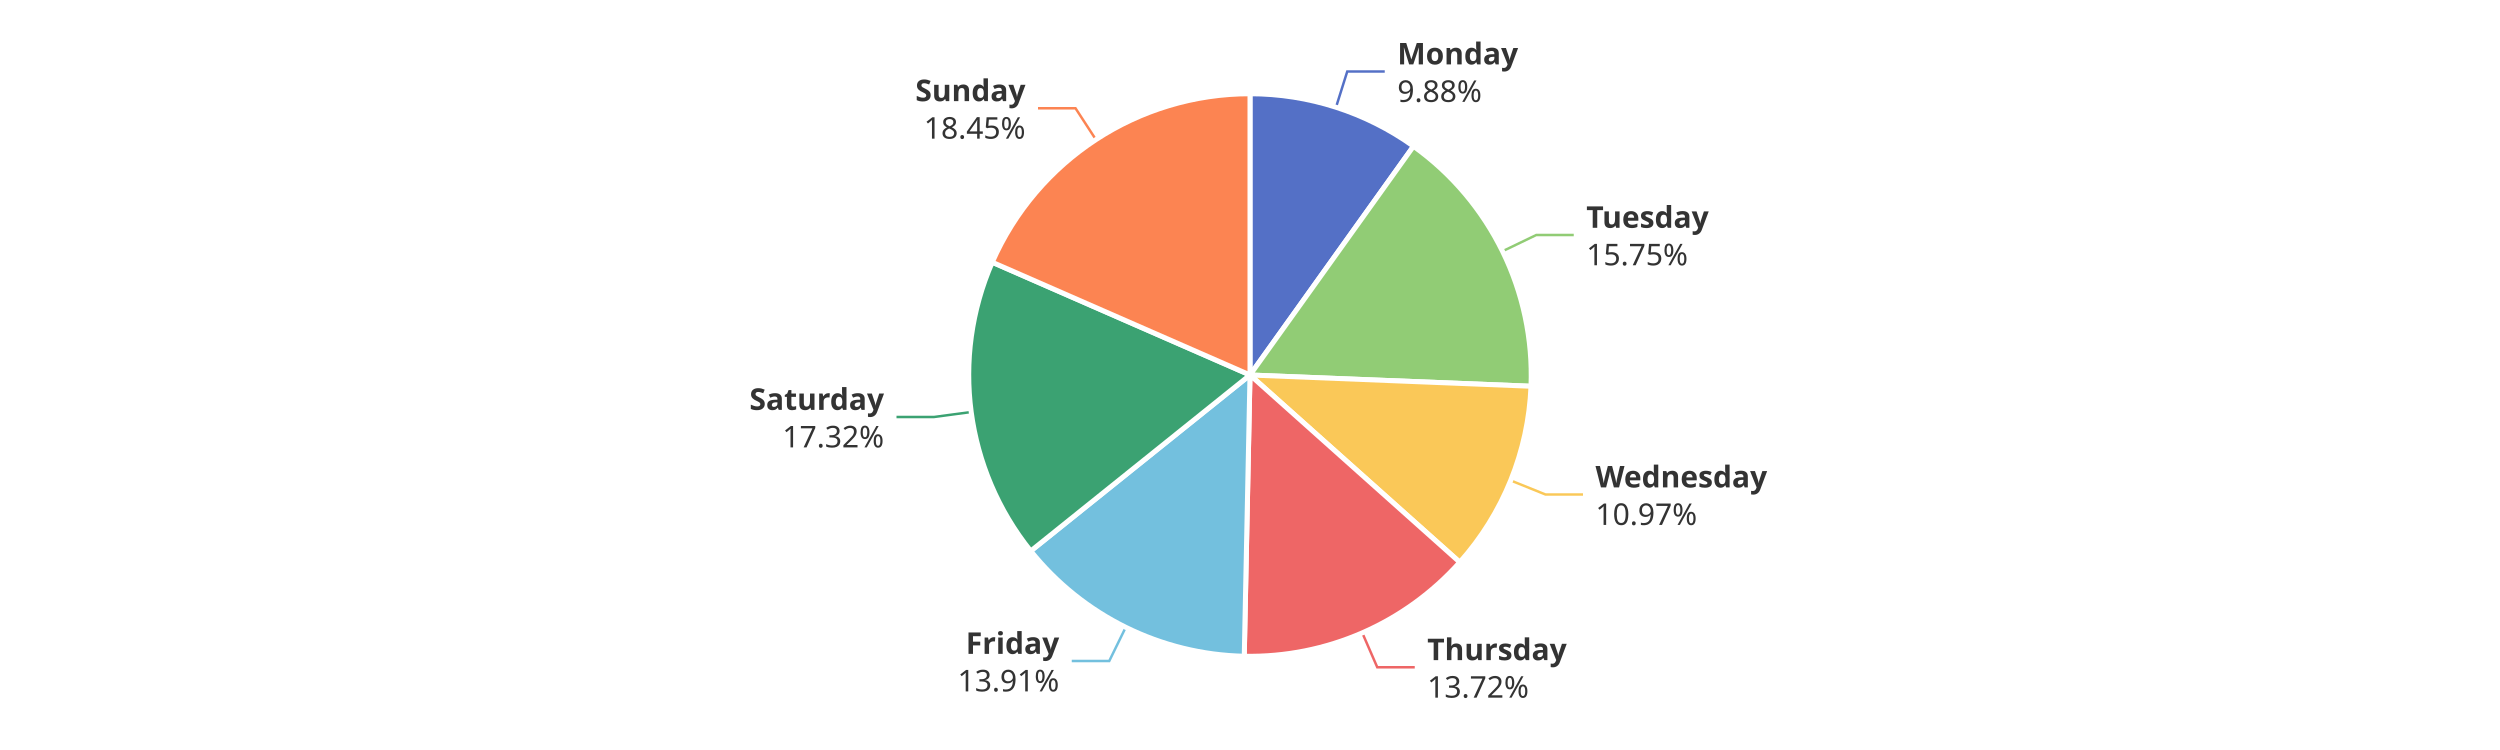
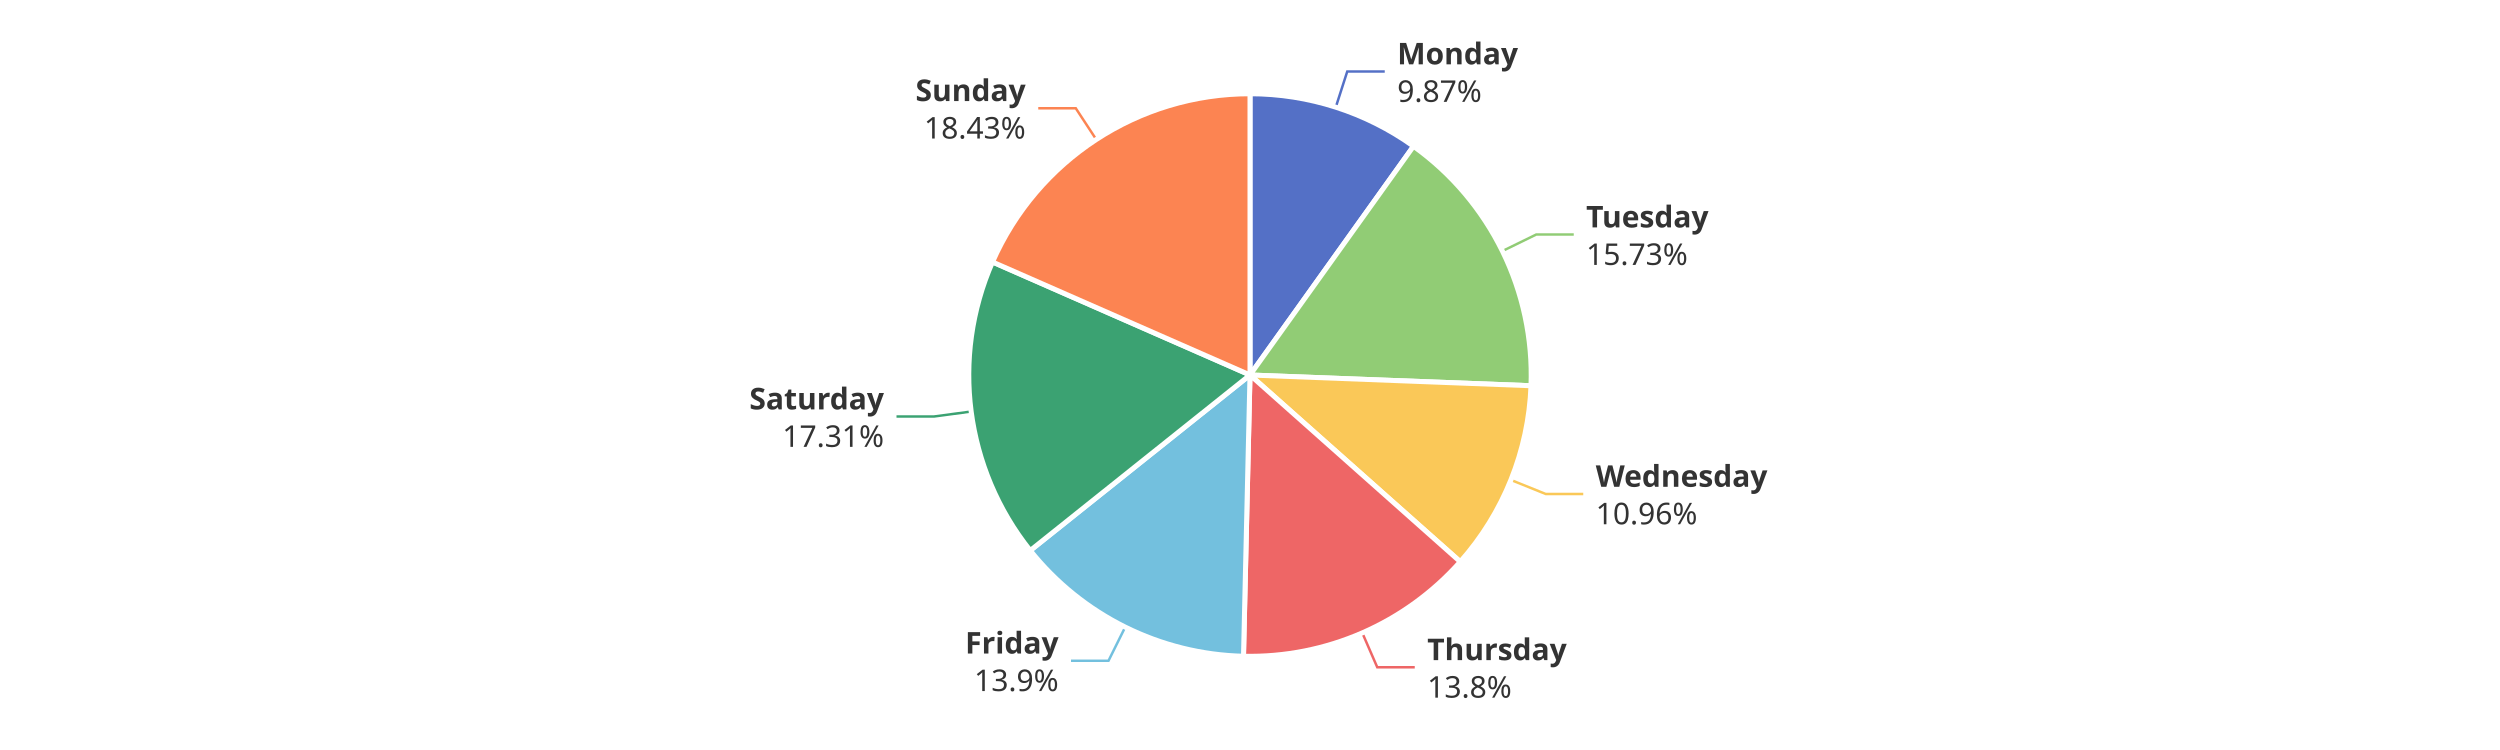
<svg xmlns="http://www.w3.org/2000/svg" width="1000" height="300" version="1.1" baseProfile="full" viewBox="0 0 1000 300">
  <rect width="1000" height="300" x="0" y="0" id="0" fill="#ffffff" />
-   <polyline points="534.4 42.9 538.9 28.6 553.9 28.6" fill="none" stroke="#5470c6" />
-   <polyline points="601 100.5 614.5 94 629.5 94" fill="none" stroke="#91cc75" />
-   <polyline points="604.3 192.2 618.2 197.8 633.2 197.8" fill="none" stroke="#fac858" />
+   <polyline points="534.3 42.9 538.9 28.6 553.9 28.6" fill="none" stroke="#5470c6" />
+   <polyline points="601 100.4 614.5 93.8 629.5 93.8" fill="none" stroke="#91cc75" />
+   <polyline points="604.4 192 618.3 197.6 633.3 197.6" fill="none" stroke="#fac858" />
  <polyline points="544.9 253.1 550.9 266.9 565.9 266.9" fill="none" stroke="#ee6666" />
-   <polyline points="450.3 250.9 443.7 264.4 428.7 264.4" fill="none" stroke="#73c0de" />
-   <polyline points="388.5 164.8 373.6 166.8 358.6 166.8" fill="none" stroke="#3ba272" />
-   <polyline points="438.4 55.9 430.2 43.3 415.2 43.3" fill="none" stroke="#fc8452" />
+   <polyline points="450.1 250.8 443.4 264.3 428.4 264.3" fill="none" stroke="#73c0de" />
+   <polyline points="388.5 164.6 373.6 166.6 358.6 166.6" fill="none" stroke="#3ba272" />
+   <polyline points="438.5 55.8 430.3 43.3 415.3 43.3" fill="none" stroke="#fc8452" />
  <path d="M500 37.5A112.5 112.5 0 0 1 565.4 58.5L500 150Z" fill="#5470c6" stroke="#fff" stroke-width="2" stroke-linejoin="round" />
-   <path d="M565.4 58.5A112.5 112.5 0 0 1 612.4 154.5L500 150Z" fill="#91cc75" stroke="#fff" stroke-width="2" stroke-linejoin="round" />
-   <path d="M612.4 154.5A112.5 112.5 0 0 1 583.9 224.9L500 150Z" fill="#fac858" stroke="#fff" stroke-width="2" stroke-linejoin="round" />
-   <path d="M583.9 224.9A112.5 112.5 0 0 1 497.7 262.5L500 150Z" fill="#ee6666" stroke="#fff" stroke-width="2" stroke-linejoin="round" />
-   <path d="M497.7 262.5A112.5 112.5 0 0 1 412.3 220.4L500 150Z" fill="#73c0de" stroke="#fff" stroke-width="2" stroke-linejoin="round" />
-   <path d="M412.3 220.4A112.5 112.5 0 0 1 396.9 104.9L500 150Z" fill="#3ba272" stroke="#fff" stroke-width="2" stroke-linejoin="round" />
-   <path d="M396.9 104.9A112.5 112.5 0 0 1 500 37.5L500 150Z" fill="#fc8452" stroke="#fff" stroke-width="2" stroke-linejoin="round" />
-   <path d="M0 -15l42.8 0l0 30l-42.8 0Z" transform="translate(558.946 28.5938)" fill="none" />
-   <text dominant-baseline="central" text-anchor="start" style="font-size:12px;font-family:sans-serif;font-weight:bold;" y="-7.5" transform="translate(558.946 28.5938)" fill="#333" stroke="rgb(255,255,255)" stroke-width="2" paint-order="stroke" stroke-miterlimit="2">Monday</text>
-   <text dominant-baseline="central" text-anchor="start" style="font-size:12px;font-family:sans-serif;" y="7.5" transform="translate(558.946 28.5938)" fill="#333" stroke="rgb(255,255,255)" stroke-width="2" paint-order="stroke" stroke-miterlimit="2">9.88%</text>
-   <path d="M0 -15l46.2 0l0 30l-46.2 0Z" transform="translate(634.5224 93.9565)" fill="none" />
-   <text dominant-baseline="central" text-anchor="start" style="font-size:12px;font-family:sans-serif;font-weight:bold;" y="-7.5" transform="translate(634.5224 93.9565)" fill="#333" stroke="rgb(255,255,255)" stroke-width="2" paint-order="stroke" stroke-miterlimit="2">Tuesday</text>
-   <text dominant-baseline="central" text-anchor="start" style="font-size:12px;font-family:sans-serif;" y="7.5" transform="translate(634.5224 93.9565)" fill="#333" stroke="rgb(255,255,255)" stroke-width="2" paint-order="stroke" stroke-miterlimit="2">15.75%</text>
-   <path d="M0 -15l63.6 0l0 30l-63.6 0Z" transform="translate(638.1949 197.8143)" fill="none" />
-   <text dominant-baseline="central" text-anchor="start" style="font-size:12px;font-family:sans-serif;font-weight:bold;" y="-7.5" transform="translate(638.1949 197.8143)" fill="#333" stroke="rgb(255,255,255)" stroke-width="2" paint-order="stroke" stroke-miterlimit="2">Wednesday</text>
-   <text dominant-baseline="central" text-anchor="start" style="font-size:12px;font-family:sans-serif;" y="7.5" transform="translate(638.1949 197.8143)" fill="#333" stroke="rgb(255,255,255)" stroke-width="2" paint-order="stroke" stroke-miterlimit="2">10.97%</text>
+   <path d="M565.4 58.5A112.5 112.5 0 0 1 612.4 154.3L500 150Z" fill="#91cc75" stroke="#fff" stroke-width="2" stroke-linejoin="round" />
+   <path d="M612.4 154.3A112.5 112.5 0 0 1 584.1 224.7L500 150Z" fill="#fac858" stroke="#fff" stroke-width="2" stroke-linejoin="round" />
+   <path d="M584.1 224.7A112.5 112.5 0 0 1 497.4 262.5L500 150Z" fill="#ee6666" stroke="#fff" stroke-width="2" stroke-linejoin="round" />
+   <path d="M497.4 262.5A112.5 112.5 0 0 1 412.1 220.2L500 150Z" fill="#73c0de" stroke="#fff" stroke-width="2" stroke-linejoin="round" />
+   <path d="M412.1 220.2A112.5 112.5 0 0 1 397 104.8L500 150Z" fill="#3ba272" stroke="#fff" stroke-width="2" stroke-linejoin="round" />
+   <path d="M397 104.8A112.5 112.5 0 0 1 500 37.5L500 150Z" fill="#fc8452" stroke="#fff" stroke-width="2" stroke-linejoin="round" />
+   <path d="M0 -15l42.8 0l0 30l-42.8 0Z" transform="translate(558.9079 28.5816)" fill="none" />
+   <text dominant-baseline="central" text-anchor="start" style="font-size:12px;font-family:sans-serif;font-weight:bold;" y="-7.5" transform="translate(558.9079 28.5816)" fill="#333" stroke="rgb(255,255,255)" stroke-width="2" paint-order="stroke" stroke-miterlimit="2">Monday</text>
+   <text dominant-baseline="central" text-anchor="start" style="font-size:12px;font-family:sans-serif;" y="7.5" transform="translate(558.9079 28.5816)" fill="#333" stroke="rgb(255,255,255)" stroke-width="2" paint-order="stroke" stroke-miterlimit="2">9.87%</text>
+   <path d="M0 -15l46.2 0l0 30l-46.2 0Z" transform="translate(634.4519 93.8126)" fill="none" />
+   <text dominant-baseline="central" text-anchor="start" style="font-size:12px;font-family:sans-serif;font-weight:bold;" y="-7.5" transform="translate(634.4519 93.8126)" fill="#333" stroke="rgb(255,255,255)" stroke-width="2" paint-order="stroke" stroke-miterlimit="2">Tuesday</text>
+   <text dominant-baseline="central" text-anchor="start" style="font-size:12px;font-family:sans-serif;" y="7.5" transform="translate(634.4519 93.8126)" fill="#333" stroke="rgb(255,255,255)" stroke-width="2" paint-order="stroke" stroke-miterlimit="2">15.73%</text>
+   <path d="M0 -15l63.6 0l0 30l-63.6 0Z" transform="translate(638.2998 197.5543)" fill="none" />
+   <text dominant-baseline="central" text-anchor="start" style="font-size:12px;font-family:sans-serif;font-weight:bold;" y="-7.5" transform="translate(638.2998 197.5543)" fill="#333" stroke="rgb(255,255,255)" stroke-width="2" paint-order="stroke" stroke-miterlimit="2">Wednesday</text>
+   <text dominant-baseline="central" text-anchor="start" style="font-size:12px;font-family:sans-serif;" y="7.5" transform="translate(638.2998 197.5543)" fill="#333" stroke="rgb(255,255,255)" stroke-width="2" paint-order="stroke" stroke-miterlimit="2">10.96%</text>
  <path d="M0 -15l50.2 0l0 30l-50.2 0Z" transform="translate(570.8984 266.9)" fill="none" />
  <text dominant-baseline="central" text-anchor="start" style="font-size:12px;font-family:sans-serif;font-weight:bold;" y="-7.5" transform="translate(570.8984 266.9)" fill="#333" stroke="rgb(255,255,255)" stroke-width="2" paint-order="stroke" stroke-miterlimit="2">Thursday</text>
-   <text dominant-baseline="central" text-anchor="start" style="font-size:12px;font-family:sans-serif;" y="7.5" transform="translate(570.8984 266.9)" fill="#333" stroke="rgb(255,255,255)" stroke-width="2" paint-order="stroke" stroke-miterlimit="2">13.72%</text>
-   <path d="M-40.9 -15l40.9 0l0 30l-40.9 0Z" transform="translate(423.6868 264.39)" fill="none" />
-   <text dominant-baseline="central" text-anchor="end" style="font-size:12px;font-family:sans-serif;font-weight:bold;" y="-7.5" transform="translate(423.6868 264.39)" fill="#333" stroke="rgb(255,255,255)" stroke-width="2" paint-order="stroke" stroke-miterlimit="2">Friday</text>
-   <text dominant-baseline="central" text-anchor="end" style="font-size:12px;font-family:sans-serif;" y="7.5" transform="translate(423.6868 264.39)" fill="#333" stroke="rgb(255,255,255)" stroke-width="2" paint-order="stroke" stroke-miterlimit="2">13.91%</text>
-   <path d="M-48.2 -15l48.2 0l0 30l-48.2 0Z" transform="translate(353.6111 166.796)" fill="none" />
-   <text dominant-baseline="central" text-anchor="end" style="font-size:12px;font-family:sans-serif;font-weight:bold;" y="-7.5" transform="translate(353.6111 166.796)" fill="#333" stroke="rgb(255,255,255)" stroke-width="2" paint-order="stroke" stroke-miterlimit="2">Saturday</text>
-   <text dominant-baseline="central" text-anchor="end" style="font-size:12px;font-family:sans-serif;" y="7.5" transform="translate(353.6111 166.796)" fill="#333" stroke="rgb(255,255,255)" stroke-width="2" paint-order="stroke" stroke-miterlimit="2">17.32%</text>
-   <path d="M-40.9 -15l40.9 0l0 30l-40.9 0Z" transform="translate(410.1944 43.3068)" fill="none" />
-   <text dominant-baseline="central" text-anchor="end" style="font-size:12px;font-family:sans-serif;font-weight:bold;" y="-7.5" transform="translate(410.1944 43.3068)" fill="#333" stroke="rgb(255,255,255)" stroke-width="2" paint-order="stroke" stroke-miterlimit="2">Sunday</text>
-   <text dominant-baseline="central" text-anchor="end" style="font-size:12px;font-family:sans-serif;" y="7.5" transform="translate(410.1944 43.3068)" fill="#333" stroke="rgb(255,255,255)" stroke-width="2" paint-order="stroke" stroke-miterlimit="2">18.45%</text>
+   <text dominant-baseline="central" text-anchor="start" style="font-size:12px;font-family:sans-serif;" y="7.5" transform="translate(570.8984 266.9)" fill="#333" stroke="rgb(255,255,255)" stroke-width="2" paint-order="stroke" stroke-miterlimit="2">13.8%</text>
+   <path d="M-34.2 -15l34.2 0l0 30l-34.2 0Z" transform="translate(423.4354 264.2659)" fill="none" />
+   <text dominant-baseline="central" text-anchor="end" style="font-size:12px;font-family:sans-serif;font-weight:bold;" y="-7.5" transform="translate(423.4354 264.2659)" fill="#333" stroke="rgb(255,255,255)" stroke-width="2" paint-order="stroke" stroke-miterlimit="2">Friday</text>
+   <text dominant-baseline="central" text-anchor="end" style="font-size:12px;font-family:sans-serif;" y="7.5" transform="translate(423.4354 264.2659)" fill="#333" stroke="rgb(255,255,255)" stroke-width="2" paint-order="stroke" stroke-miterlimit="2">13.9%</text>
+   <path d="M-48.2 -15l48.2 0l0 30l-48.2 0Z" transform="translate(353.5849 166.5974)" fill="none" />
+   <text dominant-baseline="central" text-anchor="end" style="font-size:12px;font-family:sans-serif;font-weight:bold;" y="-7.5" transform="translate(353.5849 166.5974)" fill="#333" stroke="rgb(255,255,255)" stroke-width="2" paint-order="stroke" stroke-miterlimit="2">Saturday</text>
+   <text dominant-baseline="central" text-anchor="end" style="font-size:12px;font-family:sans-serif;" y="7.5" transform="translate(353.5849 166.5974)" fill="#333" stroke="rgb(255,255,255)" stroke-width="2" paint-order="stroke" stroke-miterlimit="2">17.31%</text>
+   <path d="M-40.9 -15l40.9 0l0 30l-40.9 0Z" transform="translate(410.2615 43.263)" fill="none" />
+   <text dominant-baseline="central" text-anchor="end" style="font-size:12px;font-family:sans-serif;font-weight:bold;" y="-7.5" transform="translate(410.2615 43.263)" fill="#333" stroke="rgb(255,255,255)" stroke-width="2" paint-order="stroke" stroke-miterlimit="2">Sunday</text>
+   <text dominant-baseline="central" text-anchor="end" style="font-size:12px;font-family:sans-serif;" y="7.5" transform="translate(410.2615 43.263)" fill="#333" stroke="rgb(255,255,255)" stroke-width="2" paint-order="stroke" stroke-miterlimit="2">18.43%</text>
</svg>
